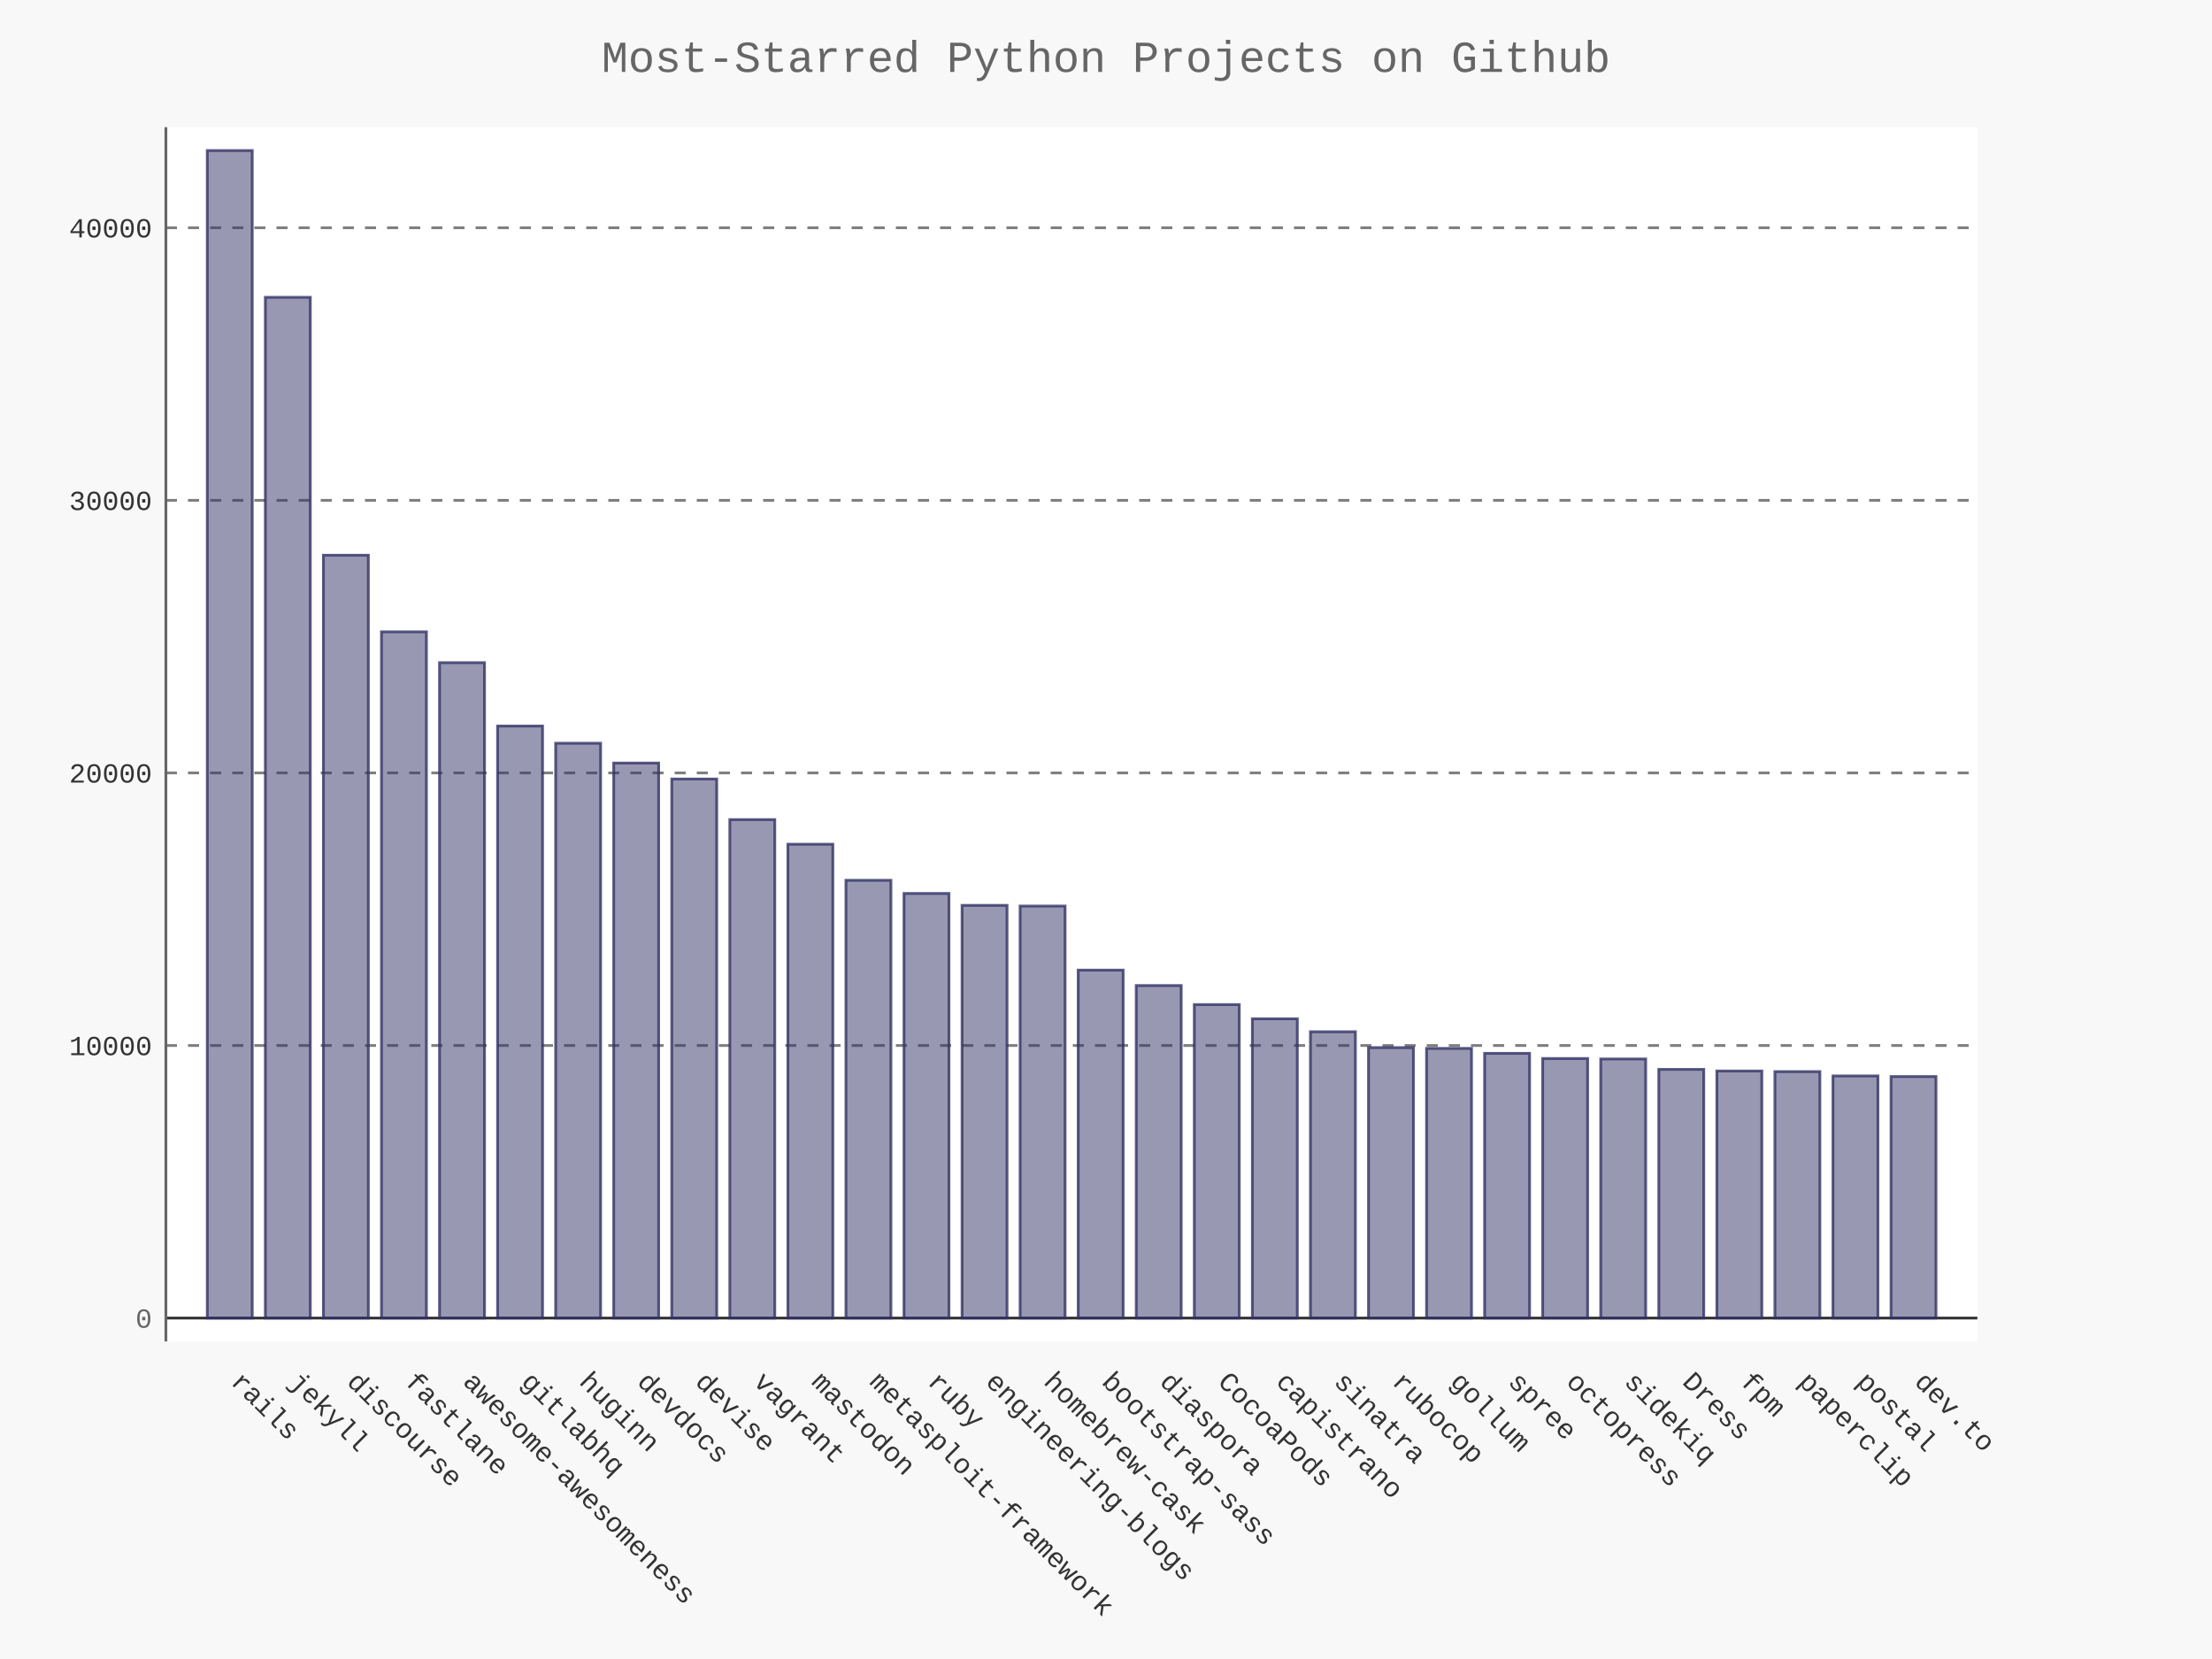
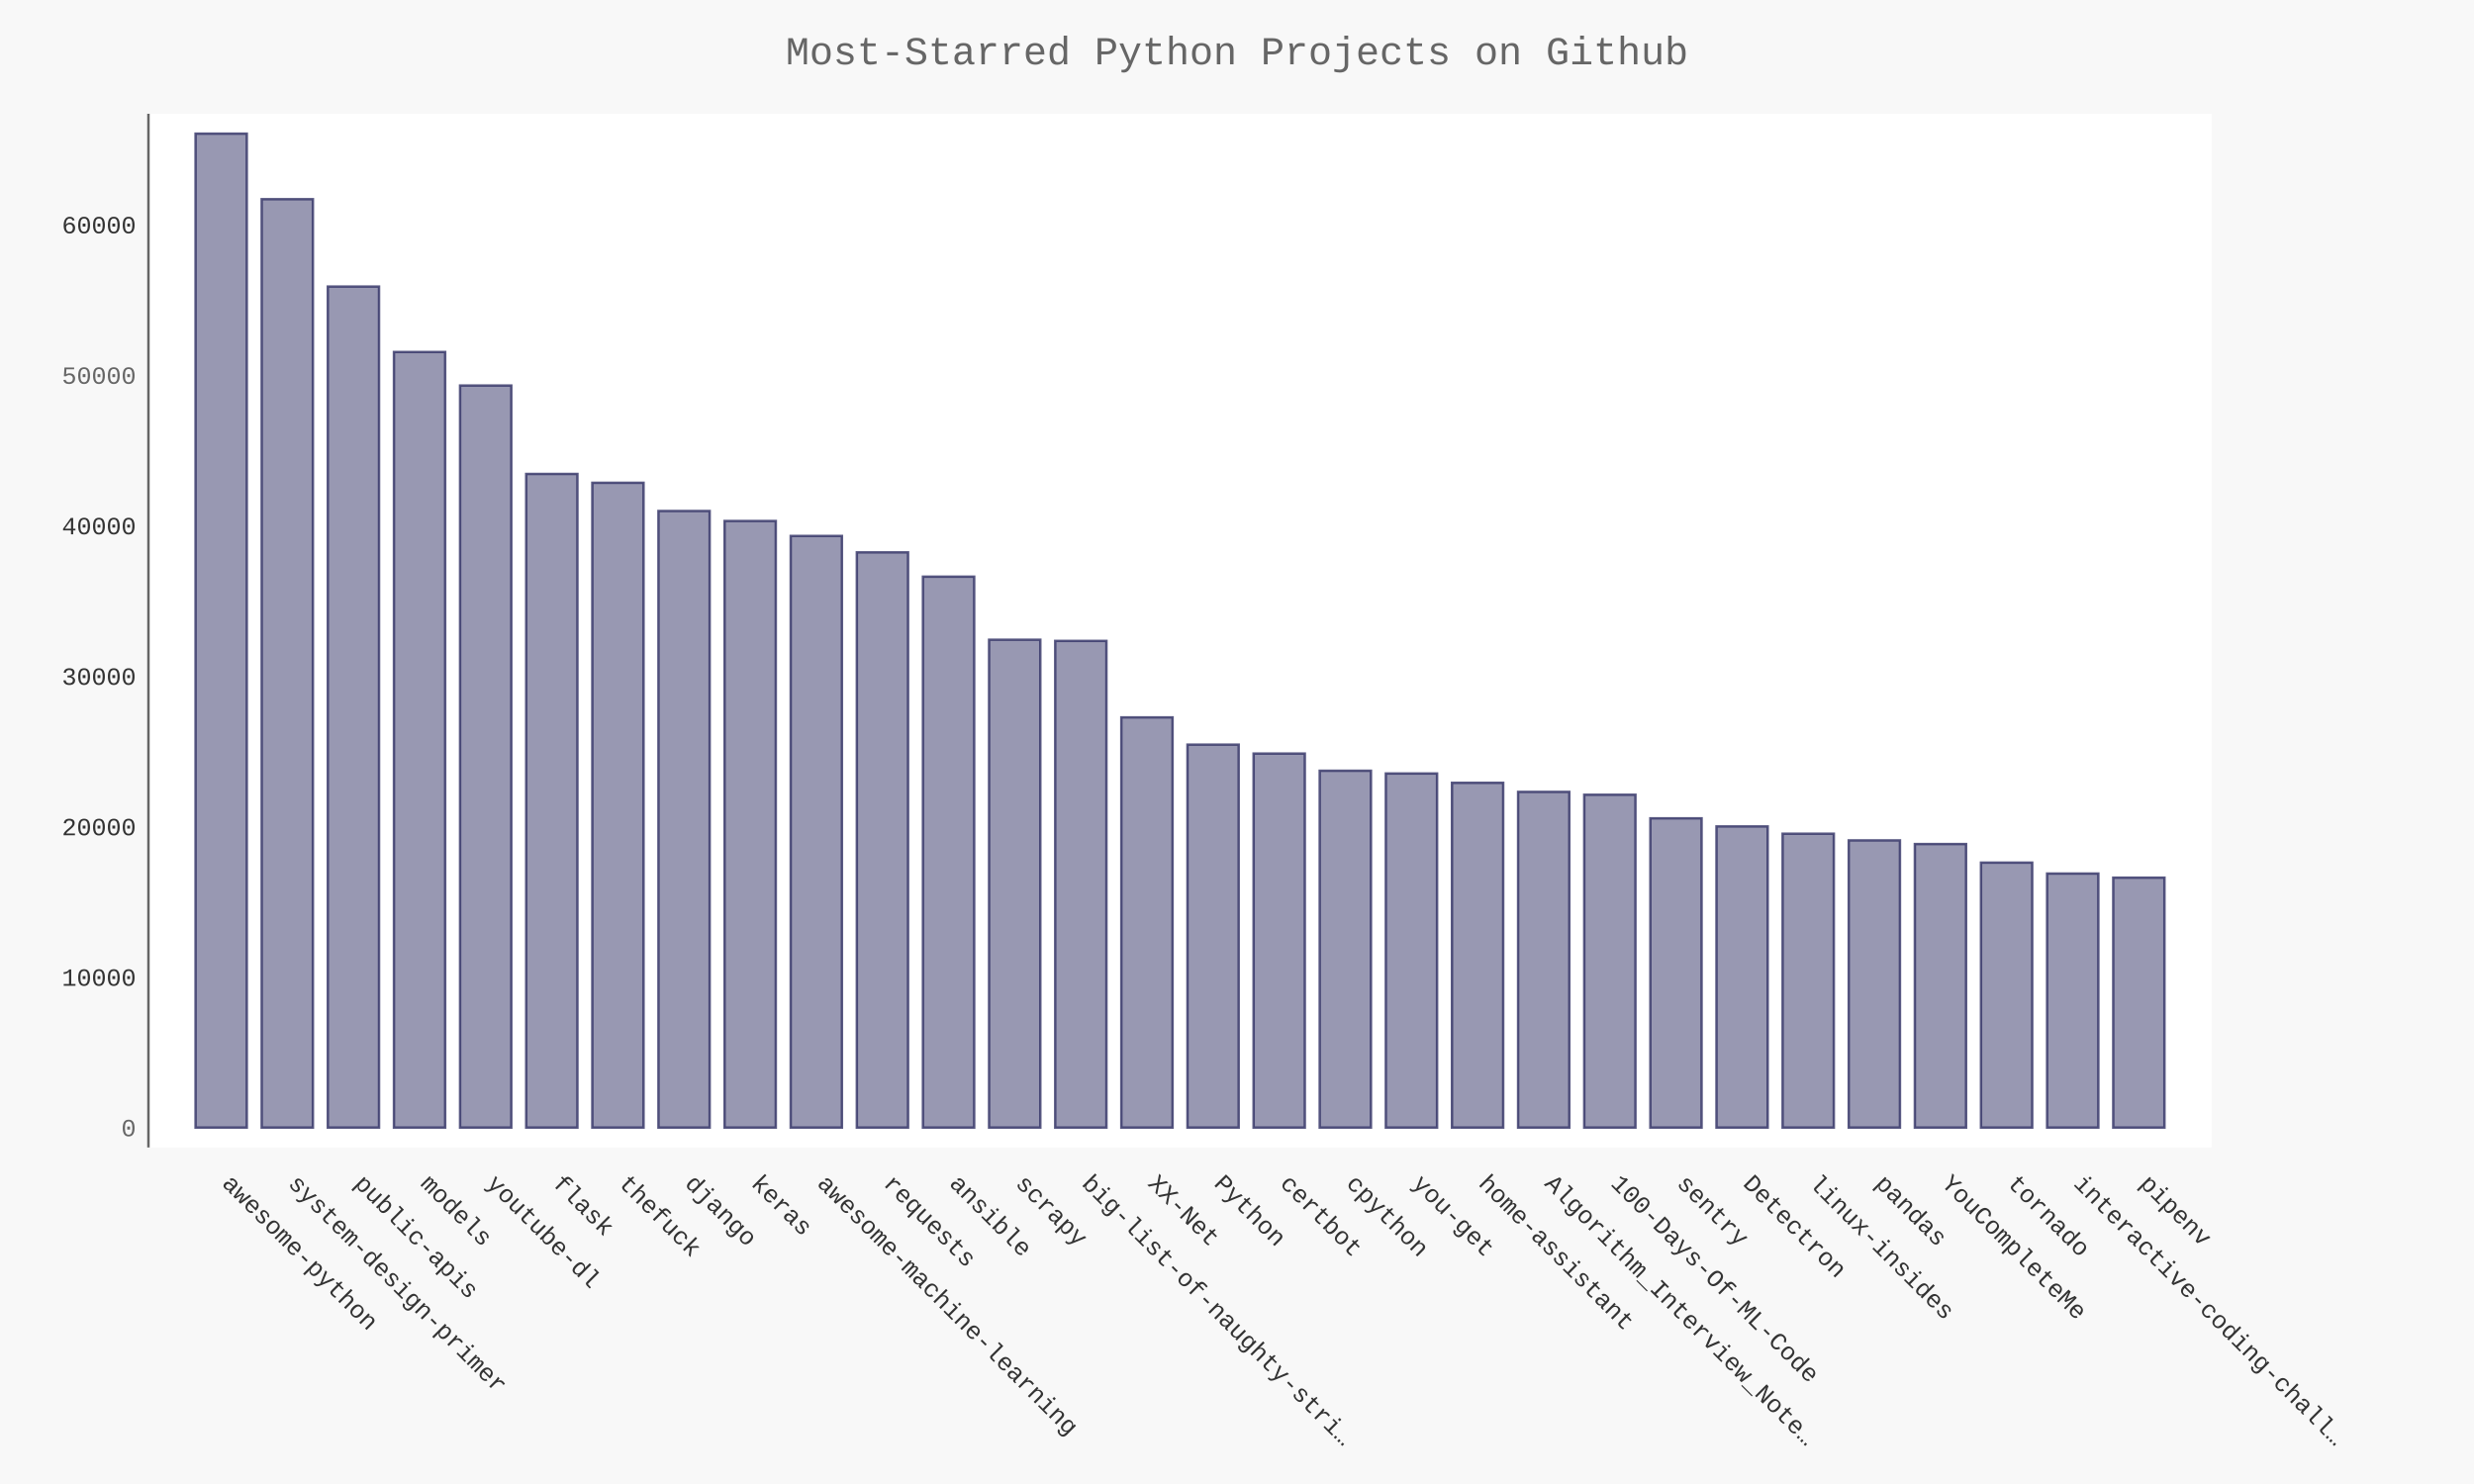
- <svg xmlns="http://www.w3.org/2000/svg" class="pygal-chart" id="chart-386c3e66-7189-4060-b4cd-2fd127c579bc" viewBox="0 0 800 600">
+ <svg xmlns="http://www.w3.org/2000/svg" class="pygal-chart" id="chart-63a5fd87-b230-4bad-a85d-43faa100e170" viewBox="0 0 1000 600">
  <defs>
-     <style type="text/css">#chart-386c3e66-7189-4060-b4cd-2fd127c579bc{-webkit-user-select:none;-webkit-font-smoothing:antialiased;font-family:Consolas,"Liberation Mono",Menlo,Courier,monospace}#chart-386c3e66-7189-4060-b4cd-2fd127c579bc .title{font-family:Consolas,"Liberation Mono",Menlo,Courier,monospace;font-size:16px}#chart-386c3e66-7189-4060-b4cd-2fd127c579bc .legends .legend text{font-family:Consolas,"Liberation Mono",Menlo,Courier,monospace;font-size:14px}#chart-386c3e66-7189-4060-b4cd-2fd127c579bc .axis text{font-family:Consolas,"Liberation Mono",Menlo,Courier,monospace;font-size:10px}#chart-386c3e66-7189-4060-b4cd-2fd127c579bc .axis text.major{font-family:Consolas,"Liberation Mono",Menlo,Courier,monospace;font-size:10px}#chart-386c3e66-7189-4060-b4cd-2fd127c579bc .text-overlay text.value{font-family:Consolas,"Liberation Mono",Menlo,Courier,monospace;font-size:16px}#chart-386c3e66-7189-4060-b4cd-2fd127c579bc .text-overlay text.label{font-family:Consolas,"Liberation Mono",Menlo,Courier,monospace;font-size:10px}#chart-386c3e66-7189-4060-b4cd-2fd127c579bc .tooltip{font-family:Consolas,"Liberation Mono",Menlo,Courier,monospace;font-size:14px}#chart-386c3e66-7189-4060-b4cd-2fd127c579bc text.no_data{font-family:Consolas,"Liberation Mono",Menlo,Courier,monospace;font-size:64px}
- #chart-386c3e66-7189-4060-b4cd-2fd127c579bc{background-color:#f8f8f8}#chart-386c3e66-7189-4060-b4cd-2fd127c579bc path,#chart-386c3e66-7189-4060-b4cd-2fd127c579bc line,#chart-386c3e66-7189-4060-b4cd-2fd127c579bc rect,#chart-386c3e66-7189-4060-b4cd-2fd127c579bc circle{-webkit-transition:250ms ease-in;-moz-transition:250ms ease-in;transition:250ms ease-in}#chart-386c3e66-7189-4060-b4cd-2fd127c579bc .graph &gt; .background{fill:#f8f8f8}#chart-386c3e66-7189-4060-b4cd-2fd127c579bc .plot &gt; .background{fill:#ffffff}#chart-386c3e66-7189-4060-b4cd-2fd127c579bc .graph{fill:#333}#chart-386c3e66-7189-4060-b4cd-2fd127c579bc text.no_data{fill:#666}#chart-386c3e66-7189-4060-b4cd-2fd127c579bc .title{fill:#666}#chart-386c3e66-7189-4060-b4cd-2fd127c579bc .legends .legend text{fill:#333}#chart-386c3e66-7189-4060-b4cd-2fd127c579bc .legends .legend:hover text{fill:#666}#chart-386c3e66-7189-4060-b4cd-2fd127c579bc .axis .line{stroke:#666}#chart-386c3e66-7189-4060-b4cd-2fd127c579bc .axis .guide.line{stroke:rgba(0,0,0,0.5)}#chart-386c3e66-7189-4060-b4cd-2fd127c579bc .axis .major.line{stroke:#333}#chart-386c3e66-7189-4060-b4cd-2fd127c579bc .axis text.major{fill:#666}#chart-386c3e66-7189-4060-b4cd-2fd127c579bc .axis.y .guides:hover .guide.line,#chart-386c3e66-7189-4060-b4cd-2fd127c579bc .line-graph .axis.x .guides:hover .guide.line,#chart-386c3e66-7189-4060-b4cd-2fd127c579bc .stackedline-graph .axis.x .guides:hover .guide.line,#chart-386c3e66-7189-4060-b4cd-2fd127c579bc .xy-graph .axis.x .guides:hover .guide.line{stroke:#666}#chart-386c3e66-7189-4060-b4cd-2fd127c579bc .axis .guides:hover text{fill:#666}#chart-386c3e66-7189-4060-b4cd-2fd127c579bc .reactive{fill-opacity:.5;stroke-opacity:.8}#chart-386c3e66-7189-4060-b4cd-2fd127c579bc .ci{stroke:#333}#chart-386c3e66-7189-4060-b4cd-2fd127c579bc .reactive.active,#chart-386c3e66-7189-4060-b4cd-2fd127c579bc .active .reactive{fill-opacity:.9;stroke-opacity:.9;stroke-width:4}#chart-386c3e66-7189-4060-b4cd-2fd127c579bc .ci .reactive.active{stroke-width:1.5}#chart-386c3e66-7189-4060-b4cd-2fd127c579bc .series text{fill:#666}#chart-386c3e66-7189-4060-b4cd-2fd127c579bc .tooltip rect{fill:#ffffff;stroke:#666;-webkit-transition:opacity 250ms ease-in;-moz-transition:opacity 250ms ease-in;transition:opacity 250ms ease-in}#chart-386c3e66-7189-4060-b4cd-2fd127c579bc .tooltip .label{fill:#333}#chart-386c3e66-7189-4060-b4cd-2fd127c579bc .tooltip .label{fill:#333}#chart-386c3e66-7189-4060-b4cd-2fd127c579bc .tooltip .legend{font-size:.8em;fill:rgba(0,0,0,0.5)}#chart-386c3e66-7189-4060-b4cd-2fd127c579bc .tooltip .x_label{font-size:.6em;fill:#666}#chart-386c3e66-7189-4060-b4cd-2fd127c579bc .tooltip .xlink{font-size:.5em;text-decoration:underline}#chart-386c3e66-7189-4060-b4cd-2fd127c579bc .tooltip .value{font-size:1.5em}#chart-386c3e66-7189-4060-b4cd-2fd127c579bc .bound{font-size:.5em}#chart-386c3e66-7189-4060-b4cd-2fd127c579bc .max-value{font-size:.75em;fill:rgba(0,0,0,0.5)}#chart-386c3e66-7189-4060-b4cd-2fd127c579bc .map-element{fill:#ffffff;stroke:rgba(0,0,0,0.5) !important}#chart-386c3e66-7189-4060-b4cd-2fd127c579bc .map-element .reactive{fill-opacity:inherit;stroke-opacity:inherit}#chart-386c3e66-7189-4060-b4cd-2fd127c579bc .color-0,#chart-386c3e66-7189-4060-b4cd-2fd127c579bc .color-0 a:visited{stroke:#333366;fill:#333366}#chart-386c3e66-7189-4060-b4cd-2fd127c579bc .text-overlay .color-0 text{fill:black}
- #chart-386c3e66-7189-4060-b4cd-2fd127c579bc text.no_data{text-anchor:middle}#chart-386c3e66-7189-4060-b4cd-2fd127c579bc .guide.line{fill:none}#chart-386c3e66-7189-4060-b4cd-2fd127c579bc .centered{text-anchor:middle}#chart-386c3e66-7189-4060-b4cd-2fd127c579bc .title{text-anchor:middle}#chart-386c3e66-7189-4060-b4cd-2fd127c579bc .legends .legend text{fill-opacity:1}#chart-386c3e66-7189-4060-b4cd-2fd127c579bc .axis.x text{text-anchor:middle}#chart-386c3e66-7189-4060-b4cd-2fd127c579bc .axis.x:not(.web) text[transform]{text-anchor:start}#chart-386c3e66-7189-4060-b4cd-2fd127c579bc .axis.x:not(.web) text[transform].backwards{text-anchor:end}#chart-386c3e66-7189-4060-b4cd-2fd127c579bc .axis.y text{text-anchor:end}#chart-386c3e66-7189-4060-b4cd-2fd127c579bc .axis.y text[transform].backwards{text-anchor:start}#chart-386c3e66-7189-4060-b4cd-2fd127c579bc .axis.y2 text{text-anchor:start}#chart-386c3e66-7189-4060-b4cd-2fd127c579bc .axis.y2 text[transform].backwards{text-anchor:end}#chart-386c3e66-7189-4060-b4cd-2fd127c579bc .axis .guide.line{stroke-dasharray:4,4}#chart-386c3e66-7189-4060-b4cd-2fd127c579bc .axis .major.guide.line{stroke-dasharray:6,6}#chart-386c3e66-7189-4060-b4cd-2fd127c579bc .horizontal .axis.y .guide.line,#chart-386c3e66-7189-4060-b4cd-2fd127c579bc .horizontal .axis.y2 .guide.line,#chart-386c3e66-7189-4060-b4cd-2fd127c579bc .vertical .axis.x .guide.line{opacity:0}#chart-386c3e66-7189-4060-b4cd-2fd127c579bc .horizontal .axis.always_show .guide.line,#chart-386c3e66-7189-4060-b4cd-2fd127c579bc .vertical .axis.always_show .guide.line{opacity:1 !important}#chart-386c3e66-7189-4060-b4cd-2fd127c579bc .axis.y .guides:hover .guide.line,#chart-386c3e66-7189-4060-b4cd-2fd127c579bc .axis.y2 .guides:hover .guide.line,#chart-386c3e66-7189-4060-b4cd-2fd127c579bc .axis.x .guides:hover .guide.line{opacity:1}#chart-386c3e66-7189-4060-b4cd-2fd127c579bc .axis .guides:hover text{opacity:1}#chart-386c3e66-7189-4060-b4cd-2fd127c579bc .nofill{fill:none}#chart-386c3e66-7189-4060-b4cd-2fd127c579bc .subtle-fill{fill-opacity:.2}#chart-386c3e66-7189-4060-b4cd-2fd127c579bc .dot{stroke-width:1px;fill-opacity:1}#chart-386c3e66-7189-4060-b4cd-2fd127c579bc .dot.active{stroke-width:5px}#chart-386c3e66-7189-4060-b4cd-2fd127c579bc .dot.negative{fill:transparent}#chart-386c3e66-7189-4060-b4cd-2fd127c579bc text,#chart-386c3e66-7189-4060-b4cd-2fd127c579bc tspan{stroke:none !important}#chart-386c3e66-7189-4060-b4cd-2fd127c579bc .series text.active{opacity:1}#chart-386c3e66-7189-4060-b4cd-2fd127c579bc .tooltip rect{fill-opacity:.95;stroke-width:.5}#chart-386c3e66-7189-4060-b4cd-2fd127c579bc .tooltip text{fill-opacity:1}#chart-386c3e66-7189-4060-b4cd-2fd127c579bc .showable{visibility:hidden}#chart-386c3e66-7189-4060-b4cd-2fd127c579bc .showable.shown{visibility:visible}#chart-386c3e66-7189-4060-b4cd-2fd127c579bc .gauge-background{fill:rgba(229,229,229,1);stroke:none}#chart-386c3e66-7189-4060-b4cd-2fd127c579bc .bg-lines{stroke:#f8f8f8;stroke-width:2px}</style>
+     <style type="text/css">#chart-63a5fd87-b230-4bad-a85d-43faa100e170{-webkit-user-select:none;-webkit-font-smoothing:antialiased;font-family:Consolas,"Liberation Mono",Menlo,Courier,monospace}#chart-63a5fd87-b230-4bad-a85d-43faa100e170 .title{font-family:Consolas,"Liberation Mono",Menlo,Courier,monospace;font-size:16px}#chart-63a5fd87-b230-4bad-a85d-43faa100e170 .legends .legend text{font-family:Consolas,"Liberation Mono",Menlo,Courier,monospace;font-size:14px}#chart-63a5fd87-b230-4bad-a85d-43faa100e170 .axis text{font-family:Consolas,"Liberation Mono",Menlo,Courier,monospace;font-size:10px}#chart-63a5fd87-b230-4bad-a85d-43faa100e170 .axis text.major{font-family:Consolas,"Liberation Mono",Menlo,Courier,monospace;font-size:10px}#chart-63a5fd87-b230-4bad-a85d-43faa100e170 .text-overlay text.value{font-family:Consolas,"Liberation Mono",Menlo,Courier,monospace;font-size:16px}#chart-63a5fd87-b230-4bad-a85d-43faa100e170 .text-overlay text.label{font-family:Consolas,"Liberation Mono",Menlo,Courier,monospace;font-size:10px}#chart-63a5fd87-b230-4bad-a85d-43faa100e170 .tooltip{font-family:Consolas,"Liberation Mono",Menlo,Courier,monospace;font-size:14px}#chart-63a5fd87-b230-4bad-a85d-43faa100e170 text.no_data{font-family:Consolas,"Liberation Mono",Menlo,Courier,monospace;font-size:64px}
+ #chart-63a5fd87-b230-4bad-a85d-43faa100e170{background-color:#f8f8f8}#chart-63a5fd87-b230-4bad-a85d-43faa100e170 path,#chart-63a5fd87-b230-4bad-a85d-43faa100e170 line,#chart-63a5fd87-b230-4bad-a85d-43faa100e170 rect,#chart-63a5fd87-b230-4bad-a85d-43faa100e170 circle{-webkit-transition:250ms ease-in;-moz-transition:250ms ease-in;transition:250ms ease-in}#chart-63a5fd87-b230-4bad-a85d-43faa100e170 .graph &gt; .background{fill:#f8f8f8}#chart-63a5fd87-b230-4bad-a85d-43faa100e170 .plot &gt; .background{fill:#ffffff}#chart-63a5fd87-b230-4bad-a85d-43faa100e170 .graph{fill:#333}#chart-63a5fd87-b230-4bad-a85d-43faa100e170 text.no_data{fill:#666}#chart-63a5fd87-b230-4bad-a85d-43faa100e170 .title{fill:#666}#chart-63a5fd87-b230-4bad-a85d-43faa100e170 .legends .legend text{fill:#333}#chart-63a5fd87-b230-4bad-a85d-43faa100e170 .legends .legend:hover text{fill:#666}#chart-63a5fd87-b230-4bad-a85d-43faa100e170 .axis .line{stroke:#666}#chart-63a5fd87-b230-4bad-a85d-43faa100e170 .axis .guide.line{stroke:rgba(0,0,0,0.5)}#chart-63a5fd87-b230-4bad-a85d-43faa100e170 .axis .major.line{stroke:#333}#chart-63a5fd87-b230-4bad-a85d-43faa100e170 .axis text.major{fill:#666}#chart-63a5fd87-b230-4bad-a85d-43faa100e170 .axis.y .guides:hover .guide.line,#chart-63a5fd87-b230-4bad-a85d-43faa100e170 .line-graph .axis.x .guides:hover .guide.line,#chart-63a5fd87-b230-4bad-a85d-43faa100e170 .stackedline-graph .axis.x .guides:hover .guide.line,#chart-63a5fd87-b230-4bad-a85d-43faa100e170 .xy-graph .axis.x .guides:hover .guide.line{stroke:#666}#chart-63a5fd87-b230-4bad-a85d-43faa100e170 .axis .guides:hover text{fill:#666}#chart-63a5fd87-b230-4bad-a85d-43faa100e170 .reactive{fill-opacity:.5;stroke-opacity:.8}#chart-63a5fd87-b230-4bad-a85d-43faa100e170 .ci{stroke:#333}#chart-63a5fd87-b230-4bad-a85d-43faa100e170 .reactive.active,#chart-63a5fd87-b230-4bad-a85d-43faa100e170 .active .reactive{fill-opacity:.9;stroke-opacity:.9;stroke-width:4}#chart-63a5fd87-b230-4bad-a85d-43faa100e170 .ci .reactive.active{stroke-width:1.5}#chart-63a5fd87-b230-4bad-a85d-43faa100e170 .series text{fill:#666}#chart-63a5fd87-b230-4bad-a85d-43faa100e170 .tooltip rect{fill:#ffffff;stroke:#666;-webkit-transition:opacity 250ms ease-in;-moz-transition:opacity 250ms ease-in;transition:opacity 250ms ease-in}#chart-63a5fd87-b230-4bad-a85d-43faa100e170 .tooltip .label{fill:#333}#chart-63a5fd87-b230-4bad-a85d-43faa100e170 .tooltip .label{fill:#333}#chart-63a5fd87-b230-4bad-a85d-43faa100e170 .tooltip .legend{font-size:.8em;fill:rgba(0,0,0,0.5)}#chart-63a5fd87-b230-4bad-a85d-43faa100e170 .tooltip .x_label{font-size:.6em;fill:#666}#chart-63a5fd87-b230-4bad-a85d-43faa100e170 .tooltip .xlink{font-size:.5em;text-decoration:underline}#chart-63a5fd87-b230-4bad-a85d-43faa100e170 .tooltip .value{font-size:1.5em}#chart-63a5fd87-b230-4bad-a85d-43faa100e170 .bound{font-size:.5em}#chart-63a5fd87-b230-4bad-a85d-43faa100e170 .max-value{font-size:.75em;fill:rgba(0,0,0,0.5)}#chart-63a5fd87-b230-4bad-a85d-43faa100e170 .map-element{fill:#ffffff;stroke:rgba(0,0,0,0.5) !important}#chart-63a5fd87-b230-4bad-a85d-43faa100e170 .map-element .reactive{fill-opacity:inherit;stroke-opacity:inherit}#chart-63a5fd87-b230-4bad-a85d-43faa100e170 .color-0,#chart-63a5fd87-b230-4bad-a85d-43faa100e170 .color-0 a:visited{stroke:#333366;fill:#333366}#chart-63a5fd87-b230-4bad-a85d-43faa100e170 .text-overlay .color-0 text{fill:black}
+ #chart-63a5fd87-b230-4bad-a85d-43faa100e170 text.no_data{text-anchor:middle}#chart-63a5fd87-b230-4bad-a85d-43faa100e170 .guide.line{fill:none}#chart-63a5fd87-b230-4bad-a85d-43faa100e170 .centered{text-anchor:middle}#chart-63a5fd87-b230-4bad-a85d-43faa100e170 .title{text-anchor:middle}#chart-63a5fd87-b230-4bad-a85d-43faa100e170 .legends .legend text{fill-opacity:1}#chart-63a5fd87-b230-4bad-a85d-43faa100e170 .axis.x text{text-anchor:middle}#chart-63a5fd87-b230-4bad-a85d-43faa100e170 .axis.x:not(.web) text[transform]{text-anchor:start}#chart-63a5fd87-b230-4bad-a85d-43faa100e170 .axis.x:not(.web) text[transform].backwards{text-anchor:end}#chart-63a5fd87-b230-4bad-a85d-43faa100e170 .axis.y text{text-anchor:end}#chart-63a5fd87-b230-4bad-a85d-43faa100e170 .axis.y text[transform].backwards{text-anchor:start}#chart-63a5fd87-b230-4bad-a85d-43faa100e170 .axis.y2 text{text-anchor:start}#chart-63a5fd87-b230-4bad-a85d-43faa100e170 .axis.y2 text[transform].backwards{text-anchor:end}#chart-63a5fd87-b230-4bad-a85d-43faa100e170 .axis .guide.line{stroke-dasharray:4,4}#chart-63a5fd87-b230-4bad-a85d-43faa100e170 .axis .major.guide.line{stroke-dasharray:6,6}#chart-63a5fd87-b230-4bad-a85d-43faa100e170 .horizontal .axis.y .guide.line,#chart-63a5fd87-b230-4bad-a85d-43faa100e170 .horizontal .axis.y2 .guide.line,#chart-63a5fd87-b230-4bad-a85d-43faa100e170 .vertical .axis.x .guide.line{opacity:0}#chart-63a5fd87-b230-4bad-a85d-43faa100e170 .horizontal .axis.always_show .guide.line,#chart-63a5fd87-b230-4bad-a85d-43faa100e170 .vertical .axis.always_show .guide.line{opacity:1 !important}#chart-63a5fd87-b230-4bad-a85d-43faa100e170 .axis.y .guides:hover .guide.line,#chart-63a5fd87-b230-4bad-a85d-43faa100e170 .axis.y2 .guides:hover .guide.line,#chart-63a5fd87-b230-4bad-a85d-43faa100e170 .axis.x .guides:hover .guide.line{opacity:1}#chart-63a5fd87-b230-4bad-a85d-43faa100e170 .axis .guides:hover text{opacity:1}#chart-63a5fd87-b230-4bad-a85d-43faa100e170 .nofill{fill:none}#chart-63a5fd87-b230-4bad-a85d-43faa100e170 .subtle-fill{fill-opacity:.2}#chart-63a5fd87-b230-4bad-a85d-43faa100e170 .dot{stroke-width:1px;fill-opacity:1}#chart-63a5fd87-b230-4bad-a85d-43faa100e170 .dot.active{stroke-width:5px}#chart-63a5fd87-b230-4bad-a85d-43faa100e170 .dot.negative{fill:transparent}#chart-63a5fd87-b230-4bad-a85d-43faa100e170 text,#chart-63a5fd87-b230-4bad-a85d-43faa100e170 tspan{stroke:none !important}#chart-63a5fd87-b230-4bad-a85d-43faa100e170 .series text.active{opacity:1}#chart-63a5fd87-b230-4bad-a85d-43faa100e170 .tooltip rect{fill-opacity:.95;stroke-width:.5}#chart-63a5fd87-b230-4bad-a85d-43faa100e170 .tooltip text{fill-opacity:1}#chart-63a5fd87-b230-4bad-a85d-43faa100e170 .showable{visibility:hidden}#chart-63a5fd87-b230-4bad-a85d-43faa100e170 .showable.shown{visibility:visible}#chart-63a5fd87-b230-4bad-a85d-43faa100e170 .gauge-background{fill:rgba(229,229,229,1);stroke:none}#chart-63a5fd87-b230-4bad-a85d-43faa100e170 .bg-lines{stroke:#f8f8f8;stroke-width:2px}</style>
  </defs>
  <g class="graph bar-graph vertical">
-     <rect class="background" height="600" width="800" x="0" y="0" />
+     <rect class="background" height="600" width="1000" x="0" y="0" />
    <g class="plot" transform="translate(60, 46)">
-       <rect class="background" height="439.147" width="655.147" x="0" y="0" />
-       <g class="axis y always_show">
-         <g class="guides">
-           <path class="axis major line" d="M0 430.702 h655.147" />
-           <text class="major" x="-5" y="434.202">0</text>
-         </g>
-         <g class="guides">
-           <path class="guide line" d="M0 332.12 h655.147" />
-           <text class="" x="-5" y="335.62">10000</text>
-         </g>
-         <g class="guides">
-           <path class="guide line" d="M0 233.538 h655.147" />
-           <text class="" x="-5" y="237.038">20000</text>
-         </g>
-         <g class="guides">
-           <path class="guide line" d="M0 134.956 h655.147" />
-           <text class="" x="-5" y="138.456">30000</text>
-         </g>
-         <g class="guides">
-           <path class="guide line" d="M0 36.373 h655.147" />
-           <text class="" x="-5" y="39.873">40000</text>
+       <rect class="background" height="417.934" width="833.934" x="0" y="0" />
+       <g class="axis y">
+         <g class="guides">
+           <text class="major" x="-5" y="413.397">0</text>
+         </g>
+         <g class="guides">
+           <text class="" x="-5" y="352.552">10000</text>
+         </g>
+         <g class="guides">
+           <text class="" x="-5" y="291.708">20000</text>
+         </g>
+         <g class="guides">
+           <text class="" x="-5" y="230.863">30000</text>
+         </g>
+         <g class="guides">
+           <text class="" x="-5" y="170.019">40000</text>
+         </g>
+         <g class="guides">
+           <text class="major" x="-5" y="109.174">50000</text>
+         </g>
+         <g class="guides">
+           <text class="" x="-5" y="48.33">60000</text>
        </g>
      </g>
      <g class="axis x">
-         <path class="line" d="M0 0 v439.147" />
-         <g class="guides">
-           <path class="guide line" d="M23.098 0 v439.147" />
-           <text class="" transform="rotate(45 23.09814 454.1472)" x="23.098" y="454.147">rails</text>
-         </g>
-         <g class="guides">
-           <path class="guide line" d="M44.096 0 v439.147" />
-           <text class="" transform="rotate(45 44.09645 454.1472)" x="44.096" y="454.147">jekyll</text>
-         </g>
-         <g class="guides">
-           <path class="guide line" d="M65.095 0 v439.147" />
-           <text class="" transform="rotate(45 65.09475 454.1472)" x="65.095" y="454.147">discourse</text>
-         </g>
-         <g class="guides">
-           <path class="guide line" d="M86.093 0 v439.147" />
-           <text class="" transform="rotate(45 86.09306 454.1472)" x="86.093" y="454.147">fastlane</text>
-         </g>
-         <g class="guides">
-           <path class="guide line" d="M107.091 0 v439.147" />
-           <text class="" transform="rotate(45 107.0914 454.1472)" x="107.091" y="454.147">awesome-awesomeness</text>
-         </g>
-         <g class="guides">
-           <path class="guide line" d="M128.09 0 v439.147" />
-           <text class="" transform="rotate(45 128.0897 454.1472)" x="128.09" y="454.147">gitlabhq</text>
-         </g>
-         <g class="guides">
-           <path class="guide line" d="M149.088 0 v439.147" />
-           <text class="" transform="rotate(45 149.088 454.1472)" x="149.088" y="454.147">huginn</text>
-         </g>
-         <g class="guides">
-           <path class="guide line" d="M170.086 0 v439.147" />
-           <text class="" transform="rotate(45 170.0863 454.1472)" x="170.086" y="454.147">devdocs</text>
-         </g>
-         <g class="guides">
-           <path class="guide line" d="M191.085 0 v439.147" />
-           <text class="" transform="rotate(45 191.0846 454.1472)" x="191.085" y="454.147">devise</text>
-         </g>
-         <g class="guides">
-           <path class="guide line" d="M212.083 0 v439.147" />
-           <text class="" transform="rotate(45 212.0829 454.1472)" x="212.083" y="454.147">vagrant</text>
-         </g>
-         <g class="guides">
-           <path class="guide line" d="M233.081 0 v439.147" />
-           <text class="" transform="rotate(45 233.0812 454.1472)" x="233.081" y="454.147">mastodon</text>
-         </g>
-         <g class="guides">
-           <path class="guide line" d="M254.08 0 v439.147" />
-           <text class="" transform="rotate(45 254.0795 454.1472)" x="254.08" y="454.147">metasploit-framework</text>
-         </g>
-         <g class="guides">
-           <path class="guide line" d="M275.078 0 v439.147" />
-           <text class="" transform="rotate(45 275.0778 454.1472)" x="275.078" y="454.147">ruby</text>
-         </g>
-         <g class="guides">
-           <path class="guide line" d="M296.076 0 v439.147" />
-           <text class="" transform="rotate(45 296.0761 454.1472)" x="296.076" y="454.147">engineering-blogs</text>
-         </g>
-         <g class="guides">
-           <path class="guide line" d="M317.074 0 v439.147" />
-           <text class="" transform="rotate(45 317.0744 454.1472)" x="317.074" y="454.147">homebrew-cask</text>
-         </g>
-         <g class="guides">
-           <path class="guide line" d="M338.073 0 v439.147" />
-           <text class="" transform="rotate(45 338.0727 454.1472)" x="338.073" y="454.147">bootstrap-sass</text>
-         </g>
-         <g class="guides">
-           <path class="guide line" d="M359.071 0 v439.147" />
-           <text class="" transform="rotate(45 359.0711 454.1472)" x="359.071" y="454.147">diaspora</text>
-         </g>
-         <g class="guides">
-           <path class="guide line" d="M380.069 0 v439.147" />
-           <text class="" transform="rotate(45 380.0694 454.1472)" x="380.069" y="454.147">CocoaPods</text>
-         </g>
-         <g class="guides">
-           <path class="guide line" d="M401.068 0 v439.147" />
-           <text class="" transform="rotate(45 401.0677 454.1472)" x="401.068" y="454.147">capistrano</text>
-         </g>
-         <g class="guides">
-           <path class="guide line" d="M422.066 0 v439.147" />
-           <text class="" transform="rotate(45 422.066 454.1472)" x="422.066" y="454.147">sinatra</text>
-         </g>
-         <g class="guides">
-           <path class="guide line" d="M443.064 0 v439.147" />
-           <text class="" transform="rotate(45 443.0643 454.1472)" x="443.064" y="454.147">rubocop</text>
-         </g>
-         <g class="guides">
-           <path class="guide line" d="M464.063 0 v439.147" />
-           <text class="" transform="rotate(45 464.0626 454.1472)" x="464.063" y="454.147">gollum</text>
-         </g>
-         <g class="guides">
-           <path class="guide line" d="M485.061 0 v439.147" />
-           <text class="" transform="rotate(45 485.0609 454.1472)" x="485.061" y="454.147">spree</text>
-         </g>
-         <g class="guides">
-           <path class="guide line" d="M506.059 0 v439.147" />
-           <text class="" transform="rotate(45 506.0592 454.1472)" x="506.059" y="454.147">octopress</text>
-         </g>
-         <g class="guides">
-           <path class="guide line" d="M527.058 0 v439.147" />
-           <text class="" transform="rotate(45 527.0575 454.1472)" x="527.058" y="454.147">sidekiq</text>
-         </g>
-         <g class="guides">
-           <path class="guide line" d="M548.056 0 v439.147" />
-           <text class="" transform="rotate(45 548.0558 454.1472)" x="548.056" y="454.147">Dress</text>
-         </g>
-         <g class="guides">
-           <path class="guide line" d="M569.054 0 v439.147" />
-           <text class="" transform="rotate(45 569.0541 454.1472)" x="569.054" y="454.147">fpm</text>
-         </g>
-         <g class="guides">
-           <path class="guide line" d="M590.052 0 v439.147" />
-           <text class="" transform="rotate(45 590.0524 454.1472)" x="590.052" y="454.147">paperclip</text>
-         </g>
-         <g class="guides">
-           <path class="guide line" d="M611.051 0 v439.147" />
-           <text class="" transform="rotate(45 611.0507 454.1472)" x="611.051" y="454.147">postal</text>
-         </g>
-         <g class="guides">
-           <path class="guide line" d="M632.049 0 v439.147" />
-           <text class="" transform="rotate(45 632.049 454.1472)" x="632.049" y="454.147">dev.to</text>
+         <path class="line" d="M0 0 v417.934" />
+         <g class="guides">
+           <path class="guide line" d="M29.402 0 v417.934" />
+           <text class="" transform="rotate(45 29.40152 432.934)" x="29.402" y="432.934">awesome-python</text>
+         </g>
+         <g class="guides">
+           <path class="guide line" d="M56.13 0 v417.934" />
+           <text class="" transform="rotate(45 56.13017 432.934)" x="56.13" y="432.934">system-design-primer</text>
+         </g>
+         <g class="guides">
+           <path class="guide line" d="M82.859 0 v417.934" />
+           <text class="" transform="rotate(45 82.85882 432.934)" x="82.859" y="432.934">public-apis</text>
+         </g>
+         <g class="guides">
+           <path class="guide line" d="M109.587 0 v417.934" />
+           <text class="" transform="rotate(45 109.5875 432.934)" x="109.587" y="432.934">models</text>
+         </g>
+         <g class="guides">
+           <path class="guide line" d="M136.316 0 v417.934" />
+           <text class="" transform="rotate(45 136.3161 432.934)" x="136.316" y="432.934">youtube-dl</text>
+         </g>
+         <g class="guides">
+           <path class="guide line" d="M163.045 0 v417.934" />
+           <text class="" transform="rotate(45 163.0448 432.934)" x="163.045" y="432.934">flask</text>
+         </g>
+         <g class="guides">
+           <path class="guide line" d="M189.773 0 v417.934" />
+           <text class="" transform="rotate(45 189.7734 432.934)" x="189.773" y="432.934">thefuck</text>
+         </g>
+         <g class="guides">
+           <path class="guide line" d="M216.502 0 v417.934" />
+           <text class="" transform="rotate(45 216.5021 432.934)" x="216.502" y="432.934">django</text>
+         </g>
+         <g class="guides">
+           <path class="guide line" d="M243.231 0 v417.934" />
+           <text class="" transform="rotate(45 243.2307 432.934)" x="243.231" y="432.934">keras</text>
+         </g>
+         <g class="guides">
+           <path class="guide line" d="M269.959 0 v417.934" />
+           <text class="" transform="rotate(45 269.9594 432.934)" x="269.959" y="432.934">awesome-machine-learning</text>
+         </g>
+         <g class="guides">
+           <path class="guide line" d="M296.688 0 v417.934" />
+           <text class="" transform="rotate(45 296.6881 432.934)" x="296.688" y="432.934">requests</text>
+         </g>
+         <g class="guides">
+           <path class="guide line" d="M323.417 0 v417.934" />
+           <text class="" transform="rotate(45 323.4167 432.934)" x="323.417" y="432.934">ansible</text>
+         </g>
+         <g class="guides">
+           <path class="guide line" d="M350.145 0 v417.934" />
+           <text class="" transform="rotate(45 350.1454 432.934)" x="350.145" y="432.934">scrapy</text>
+         </g>
+         <g class="guides">
+           <path class="guide line" d="M376.874 0 v417.934" />
+           <text class="" transform="rotate(45 376.874 432.934)" x="376.874" y="432.934">big-list-of-naughty-stri…</text>
+         </g>
+         <g class="guides">
+           <path class="guide line" d="M403.603 0 v417.934" />
+           <text class="" transform="rotate(45 403.6027 432.934)" x="403.603" y="432.934">XX-Net</text>
+         </g>
+         <g class="guides">
+           <path class="guide line" d="M430.331 0 v417.934" />
+           <text class="" transform="rotate(45 430.3313 432.934)" x="430.331" y="432.934">Python</text>
+         </g>
+         <g class="guides">
+           <path class="guide line" d="M457.06 0 v417.934" />
+           <text class="" transform="rotate(45 457.06 432.934)" x="457.06" y="432.934">certbot</text>
+         </g>
+         <g class="guides">
+           <path class="guide line" d="M483.789 0 v417.934" />
+           <text class="" transform="rotate(45 483.7886 432.934)" x="483.789" y="432.934">cpython</text>
+         </g>
+         <g class="guides">
+           <path class="guide line" d="M510.517 0 v417.934" />
+           <text class="" transform="rotate(45 510.5173 432.934)" x="510.517" y="432.934">you-get</text>
+         </g>
+         <g class="guides">
+           <path class="guide line" d="M537.246 0 v417.934" />
+           <text class="" transform="rotate(45 537.2459 432.934)" x="537.246" y="432.934">home-assistant</text>
+         </g>
+         <g class="guides">
+           <path class="guide line" d="M563.975 0 v417.934" />
+           <text class="" transform="rotate(45 563.9746 432.934)" x="563.975" y="432.934">Algorithm_Interview_Note…</text>
+         </g>
+         <g class="guides">
+           <path class="guide line" d="M590.703 0 v417.934" />
+           <text class="" transform="rotate(45 590.7032 432.934)" x="590.703" y="432.934">100-Days-Of-ML-Code</text>
+         </g>
+         <g class="guides">
+           <path class="guide line" d="M617.432 0 v417.934" />
+           <text class="" transform="rotate(45 617.4319 432.934)" x="617.432" y="432.934">sentry</text>
+         </g>
+         <g class="guides">
+           <path class="guide line" d="M644.161 0 v417.934" />
+           <text class="" transform="rotate(45 644.1605 432.934)" x="644.161" y="432.934">Detectron</text>
+         </g>
+         <g class="guides">
+           <path class="guide line" d="M670.889 0 v417.934" />
+           <text class="" transform="rotate(45 670.8892 432.934)" x="670.889" y="432.934">linux-insides</text>
+         </g>
+         <g class="guides">
+           <path class="guide line" d="M697.618 0 v417.934" />
+           <text class="" transform="rotate(45 697.6179 432.934)" x="697.618" y="432.934">pandas</text>
+         </g>
+         <g class="guides">
+           <path class="guide line" d="M724.347 0 v417.934" />
+           <text class="" transform="rotate(45 724.3465 432.934)" x="724.347" y="432.934">YouCompleteMe</text>
+         </g>
+         <g class="guides">
+           <path class="guide line" d="M751.075 0 v417.934" />
+           <text class="" transform="rotate(45 751.0752 432.934)" x="751.075" y="432.934">tornado</text>
+         </g>
+         <g class="guides">
+           <path class="guide line" d="M777.804 0 v417.934" />
+           <text class="" transform="rotate(45 777.8038 432.934)" x="777.804" y="432.934">interactive-coding-chall…</text>
+         </g>
+         <g class="guides">
+           <path class="guide line" d="M804.532 0 v417.934" />
+           <text class="" transform="rotate(45 804.5325 432.934)" x="804.532" y="432.934">pipenv</text>
        </g>
      </g>
      <g class="series serie-0 color-0">
        <g class="bars">
          <g class="bar">
-             <rect class="rect reactive tooltip-trigger" height="422.257" rx="0" ry="0" width="16.261" x="14.968" y="8.445" />
-           </g>
-           <g class="bar">
-             <rect class="rect reactive tooltip-trigger" height="369.17" rx="0" ry="0" width="16.261" x="35.966" y="61.532" />
-           </g>
-           <g class="bar">
-             <rect class="rect reactive tooltip-trigger" height="275.902" rx="0" ry="0" width="16.261" x="56.964" y="154.8" />
-           </g>
-           <g class="bar">
-             <rect class="rect reactive tooltip-trigger" height="248.2" rx="0" ry="0" width="16.261" x="77.963" y="182.502" />
-           </g>
-           <g class="bar">
-             <rect class="rect reactive tooltip-trigger" height="237.041" rx="0" ry="0" width="16.261" x="98.961" y="193.661" />
-           </g>
-           <g class="bar">
-             <rect class="rect reactive tooltip-trigger" height="214.12" rx="0" ry="0" width="16.261" x="119.959" y="216.582" />
-           </g>
-           <g class="bar">
-             <rect class="rect reactive tooltip-trigger" height="207.9" rx="0" ry="0" width="16.261" x="140.957" y="222.802" />
-           </g>
-           <g class="bar">
-             <rect class="rect reactive tooltip-trigger" height="200.733" rx="0" ry="0" width="16.261" x="161.956" y="229.969" />
-           </g>
-           <g class="bar">
-             <rect class="rect reactive tooltip-trigger" height="194.966" rx="0" ry="0" width="16.261" x="182.954" y="235.736" />
-           </g>
-           <g class="bar">
-             <rect class="rect reactive tooltip-trigger" height="180.277" rx="0" ry="0" width="16.261" x="203.952" y="250.425" />
-           </g>
-           <g class="bar">
-             <rect class="rect reactive tooltip-trigger" height="171.375" rx="0" ry="0" width="16.261" x="224.951" y="259.327" />
-           </g>
-           <g class="bar">
-             <rect class="rect reactive tooltip-trigger" height="158.333" rx="0" ry="0" width="16.261" x="245.949" y="272.369" />
-           </g>
-           <g class="bar">
-             <rect class="rect reactive tooltip-trigger" height="153.571" rx="0" ry="0" width="16.261" x="266.947" y="277.131" />
-           </g>
-           <g class="bar">
-             <rect class="rect reactive tooltip-trigger" height="149.263" rx="0" ry="0" width="16.261" x="287.946" y="281.439" />
-           </g>
-           <g class="bar">
-             <rect class="rect reactive tooltip-trigger" height="149.017" rx="0" ry="0" width="16.261" x="308.944" y="281.685" />
-           </g>
-           <g class="bar">
-             <rect class="rect reactive tooltip-trigger" height="125.85" rx="0" ry="0" width="16.261" x="329.942" y="304.852" />
-           </g>
-           <g class="bar">
-             <rect class="rect reactive tooltip-trigger" height="120.27" rx="0" ry="0" width="16.261" x="350.941" y="310.432" />
-           </g>
-           <g class="bar">
-             <rect class="rect reactive tooltip-trigger" height="113.379" rx="0" ry="0" width="16.261" x="371.939" y="317.323" />
-           </g>
-           <g class="bar">
-             <rect class="rect reactive tooltip-trigger" height="108.243" rx="0" ry="0" width="16.261" x="392.937" y="322.459" />
-           </g>
-           <g class="bar">
-             <rect class="rect reactive tooltip-trigger" height="103.561" rx="0" ry="0" width="16.261" x="413.935" y="327.142" />
-           </g>
-           <g class="bar">
-             <rect class="rect reactive tooltip-trigger" height="97.823" rx="0" ry="0" width="16.261" x="434.934" y="332.879" />
-           </g>
-           <g class="bar">
-             <rect class="rect reactive tooltip-trigger" height="97.537" rx="0" ry="0" width="16.261" x="455.932" y="333.165" />
-           </g>
-           <g class="bar">
-             <rect class="rect reactive tooltip-trigger" height="95.743" rx="0" ry="0" width="16.261" x="476.93" y="334.959" />
-           </g>
-           <g class="bar">
-             <rect class="rect reactive tooltip-trigger" height="93.88" rx="0" ry="0" width="16.261" x="497.929" y="336.822" />
-           </g>
-           <g class="bar">
-             <rect class="rect reactive tooltip-trigger" height="93.712" rx="0" ry="0" width="16.261" x="518.927" y="336.99" />
-           </g>
-           <g class="bar">
-             <rect class="rect reactive tooltip-trigger" height="89.946" rx="0" ry="0" width="16.261" x="539.925" y="340.756" />
-           </g>
-           <g class="bar">
-             <rect class="rect reactive tooltip-trigger" height="89.365" rx="0" ry="0" width="16.261" x="560.924" y="341.337" />
-           </g>
-           <g class="bar">
-             <rect class="rect reactive tooltip-trigger" height="89.138" rx="0" ry="0" width="16.261" x="581.922" y="341.564" />
-           </g>
-           <g class="bar">
-             <rect class="rect reactive tooltip-trigger" height="87.58" rx="0" ry="0" width="16.261" x="602.92" y="343.122" />
-           </g>
-           <g class="bar">
-             <rect class="rect reactive tooltip-trigger" height="87.354" rx="0" ry="0" width="16.261" x="623.919" y="343.348" />
+             <rect class="rect reactive tooltip-trigger" height="401.86" rx="0" ry="0" width="20.699" x="19.052" y="8.037" />
+           </g>
+           <g class="bar">
+             <rect class="rect reactive tooltip-trigger" height="375.362" rx="0" ry="0" width="20.699" x="45.781" y="34.535" />
+           </g>
+           <g class="bar">
+             <rect class="rect reactive tooltip-trigger" height="340.029" rx="0" ry="0" width="20.699" x="72.509" y="69.867" />
+           </g>
+           <g class="bar">
+             <rect class="rect reactive tooltip-trigger" height="313.58" rx="0" ry="0" width="20.699" x="99.238" y="96.316" />
+           </g>
+           <g class="bar">
+             <rect class="rect reactive tooltip-trigger" height="300.018" rx="0" ry="0" width="20.699" x="125.967" y="109.879" />
+           </g>
+           <g class="bar">
+             <rect class="rect reactive tooltip-trigger" height="264.278" rx="0" ry="0" width="20.699" x="152.695" y="145.619" />
+           </g>
+           <g class="bar">
+             <rect class="rect reactive tooltip-trigger" height="260.706" rx="0" ry="0" width="20.699" x="179.424" y="149.19" />
+           </g>
+           <g class="bar">
+             <rect class="rect reactive tooltip-trigger" height="249.292" rx="0" ry="0" width="20.699" x="206.153" y="160.605" />
+           </g>
+           <g class="bar">
+             <rect class="rect reactive tooltip-trigger" height="245.252" rx="0" ry="0" width="20.699" x="232.881" y="164.645" />
+           </g>
+           <g class="bar">
+             <rect class="rect reactive tooltip-trigger" height="239.204" rx="0" ry="0" width="20.699" x="259.61" y="170.693" />
+           </g>
+           <g class="bar">
+             <rect class="rect reactive tooltip-trigger" height="232.572" rx="0" ry="0" width="20.699" x="286.339" y="177.325" />
+           </g>
+           <g class="bar">
+             <rect class="rect reactive tooltip-trigger" height="222.74" rx="0" ry="0" width="20.699" x="313.067" y="187.157" />
+           </g>
+           <g class="bar">
+             <rect class="rect reactive tooltip-trigger" height="197.24" rx="0" ry="0" width="20.699" x="339.796" y="212.657" />
+           </g>
+           <g class="bar">
+             <rect class="rect reactive tooltip-trigger" height="196.771" rx="0" ry="0" width="20.699" x="366.525" y="213.126" />
+           </g>
+           <g class="bar">
+             <rect class="rect reactive tooltip-trigger" height="165.85" rx="0" ry="0" width="20.699" x="393.253" y="244.047" />
+           </g>
+           <g class="bar">
+             <rect class="rect reactive tooltip-trigger" height="154.831" rx="0" ry="0" width="20.699" x="419.982" y="255.066" />
+           </g>
+           <g class="bar">
+             <rect class="rect reactive tooltip-trigger" height="151.217" rx="0" ry="0" width="20.699" x="446.711" y="258.68" />
+           </g>
+           <g class="bar">
+             <rect class="rect reactive tooltip-trigger" height="144.274" rx="0" ry="0" width="20.699" x="473.439" y="265.622" />
+           </g>
+           <g class="bar">
+             <rect class="rect reactive tooltip-trigger" height="143.161" rx="0" ry="0" width="20.699" x="500.168" y="266.736" />
+           </g>
+           <g class="bar">
+             <rect class="rect reactive tooltip-trigger" height="139.389" rx="0" ry="0" width="20.699" x="526.897" y="270.508" />
+           </g>
+           <g class="bar">
+             <rect class="rect reactive tooltip-trigger" height="135.72" rx="0" ry="0" width="20.699" x="553.625" y="274.177" />
+           </g>
+           <g class="bar">
+             <rect class="rect reactive tooltip-trigger" height="134.564" rx="0" ry="0" width="20.699" x="580.354" y="275.333" />
+           </g>
+           <g class="bar">
+             <rect class="rect reactive tooltip-trigger" height="125.042" rx="0" ry="0" width="20.699" x="607.083" y="284.855" />
+           </g>
+           <g class="bar">
+             <rect class="rect reactive tooltip-trigger" height="121.762" rx="0" ry="0" width="20.699" x="633.811" y="288.135" />
+           </g>
+           <g class="bar">
+             <rect class="rect reactive tooltip-trigger" height="118.817" rx="0" ry="0" width="20.699" x="660.54" y="291.08" />
+           </g>
+           <g class="bar">
+             <rect class="rect reactive tooltip-trigger" height="116.116" rx="0" ry="0" width="20.699" x="687.269" y="293.781" />
+           </g>
+           <g class="bar">
+             <rect class="rect reactive tooltip-trigger" height="114.637" rx="0" ry="0" width="20.699" x="713.997" y="295.26" />
+           </g>
+           <g class="bar">
+             <rect class="rect reactive tooltip-trigger" height="107.129" rx="0" ry="0" width="20.699" x="740.726" y="302.768" />
+           </g>
+           <g class="bar">
+             <rect class="rect reactive tooltip-trigger" height="102.705" rx="0" ry="0" width="20.699" x="767.454" y="307.191" />
+           </g>
+           <g class="bar">
+             <rect class="rect reactive tooltip-trigger" height="101.044" rx="0" ry="0" width="20.699" x="794.183" y="308.852" />
          </g>
        </g>
      </g>
    </g>
    <g class="titles">
-       <text class="title plot_title" x="400.0" y="26">Most-Starred Python Projects on Github</text>
+       <text class="title plot_title" x="500.0" y="26">Most-Starred Python Projects on Github</text>
    </g>
    <g class="plot overlay" transform="translate(60, 46)">
      <g class="series serie-0 color-0" />
    </g>
    <g class="plot text-overlay" transform="translate(60, 46)">
      <g class="series serie-0 color-0" />
    </g>
    <g class="plot tooltip-overlay" transform="translate(60, 46)">
      <g class="tooltip" style="opacity: 0" transform="translate(0 0)">
        <rect class="tooltip-box" height="0" rx="0" ry="0" width="0" />
        <g class="text" />
      </g>
    </g>
  </g>
</svg>
